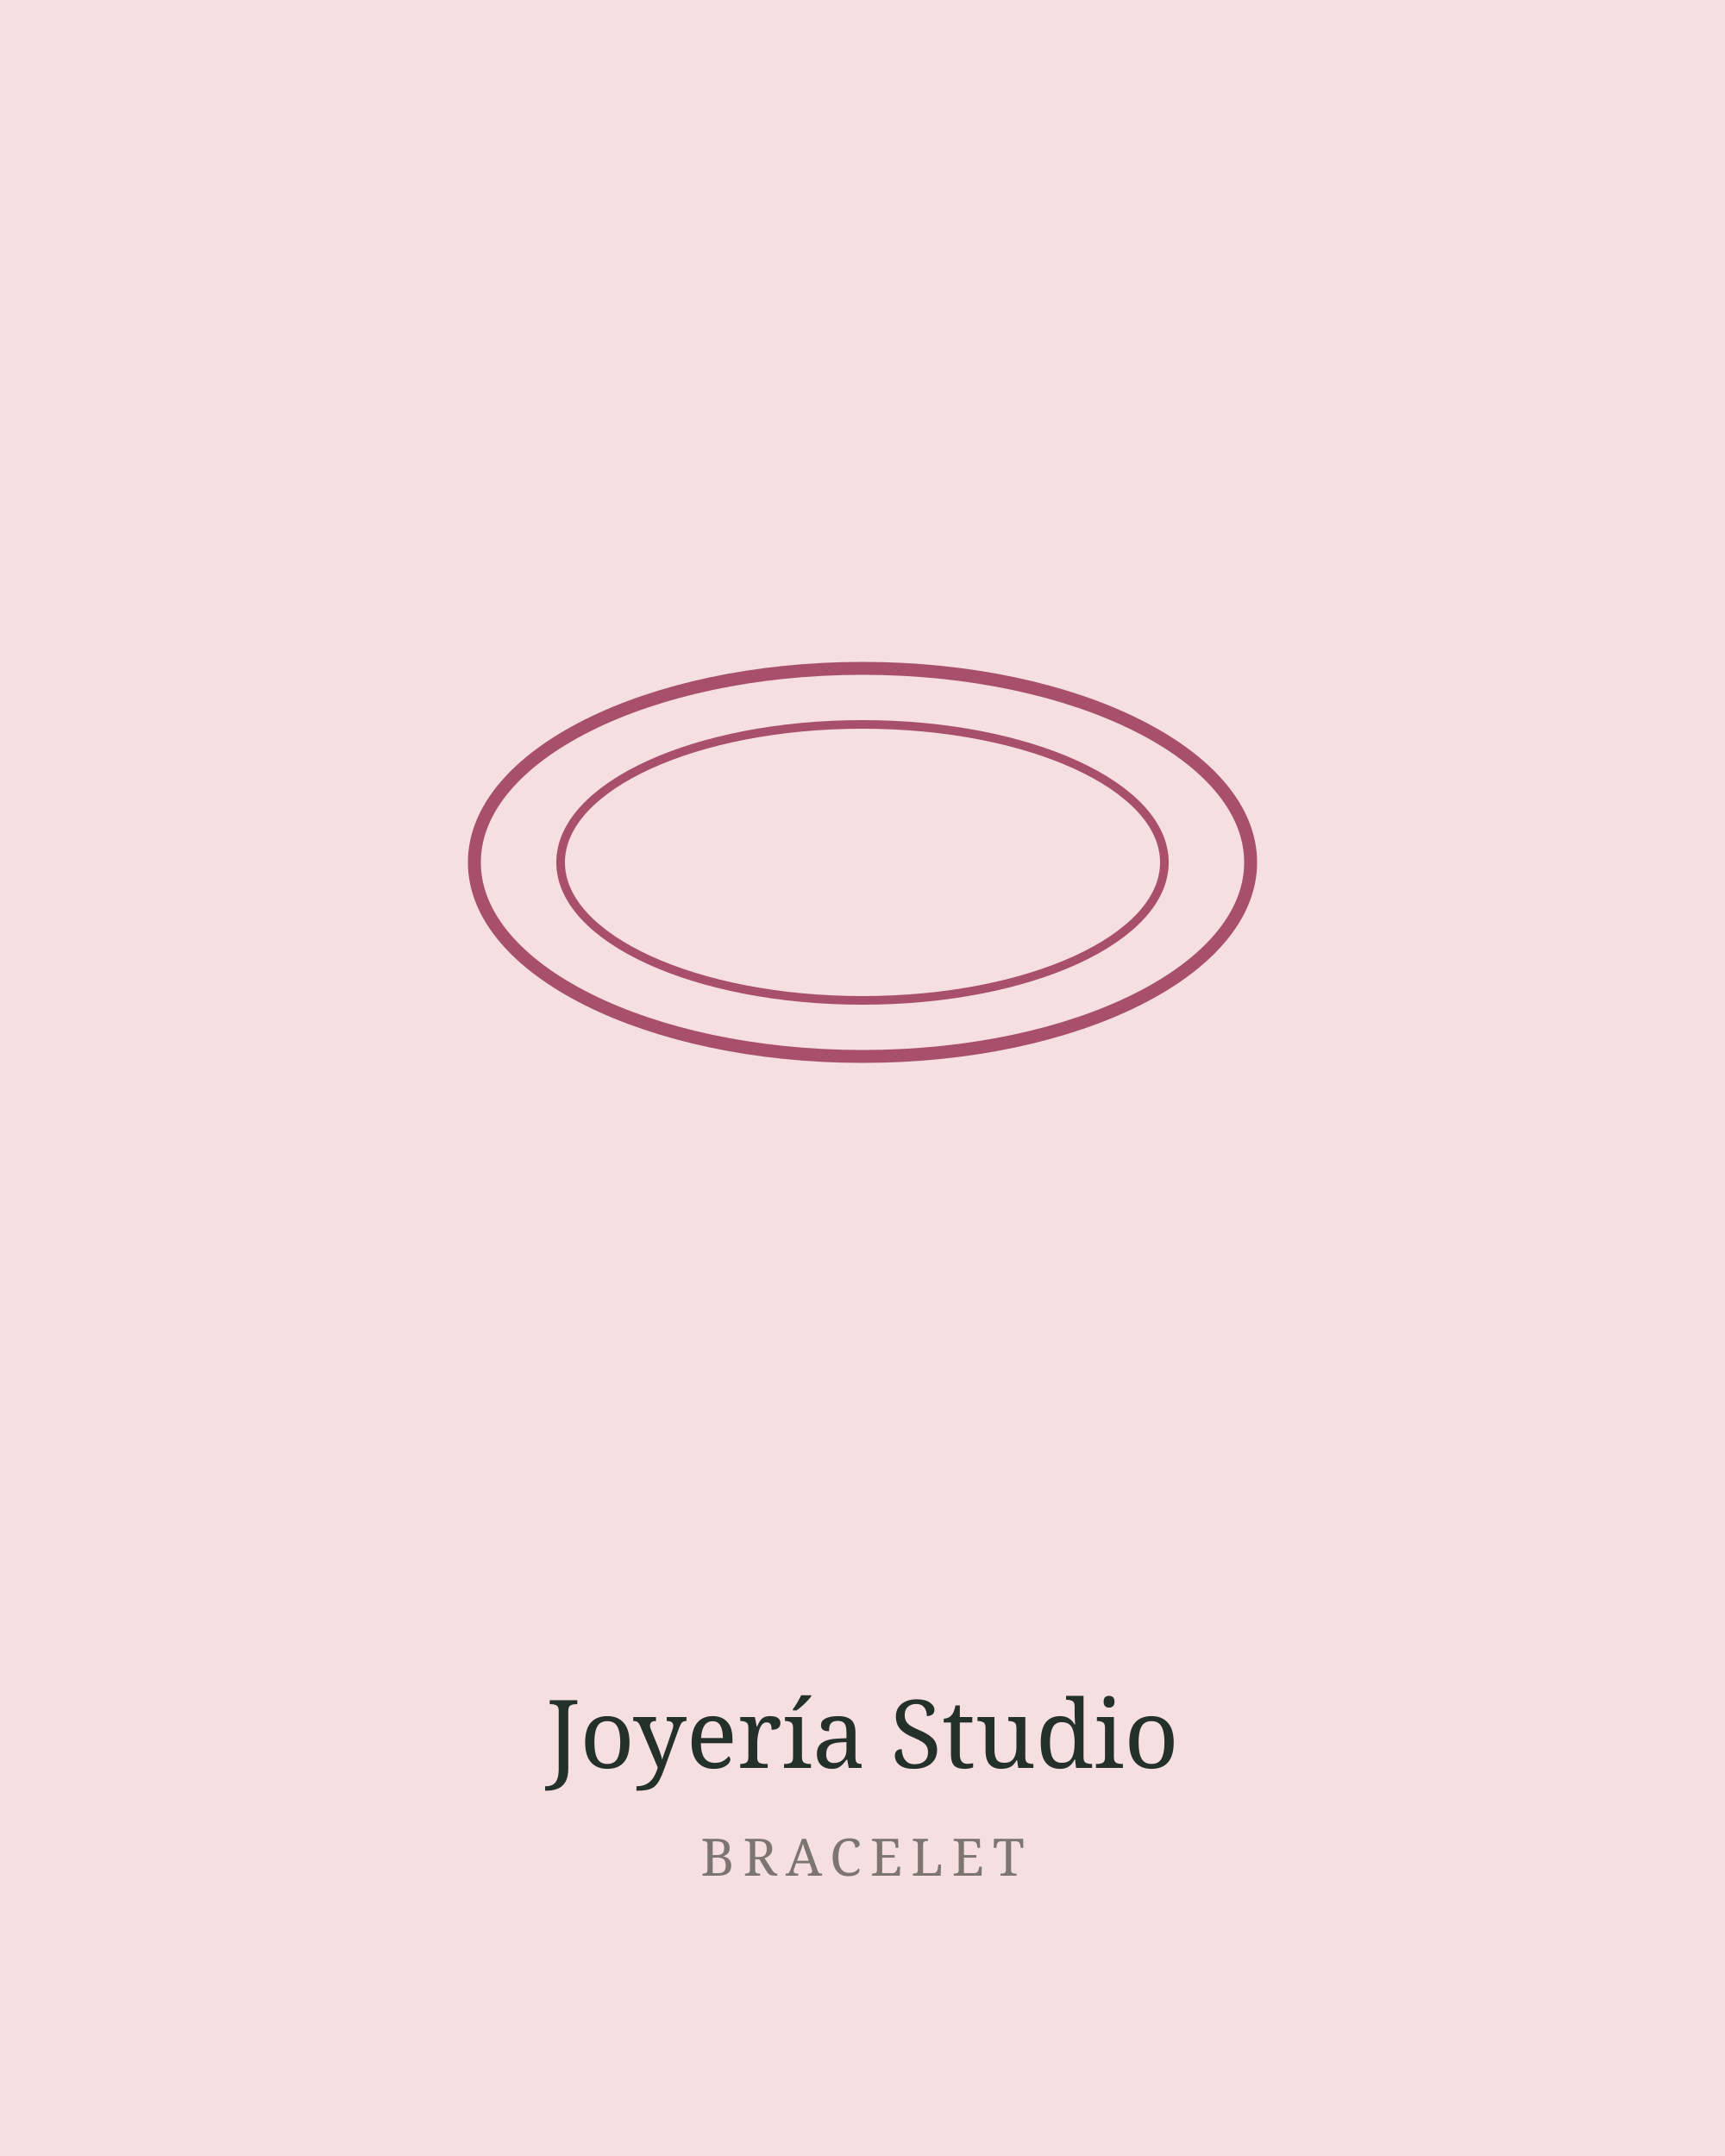
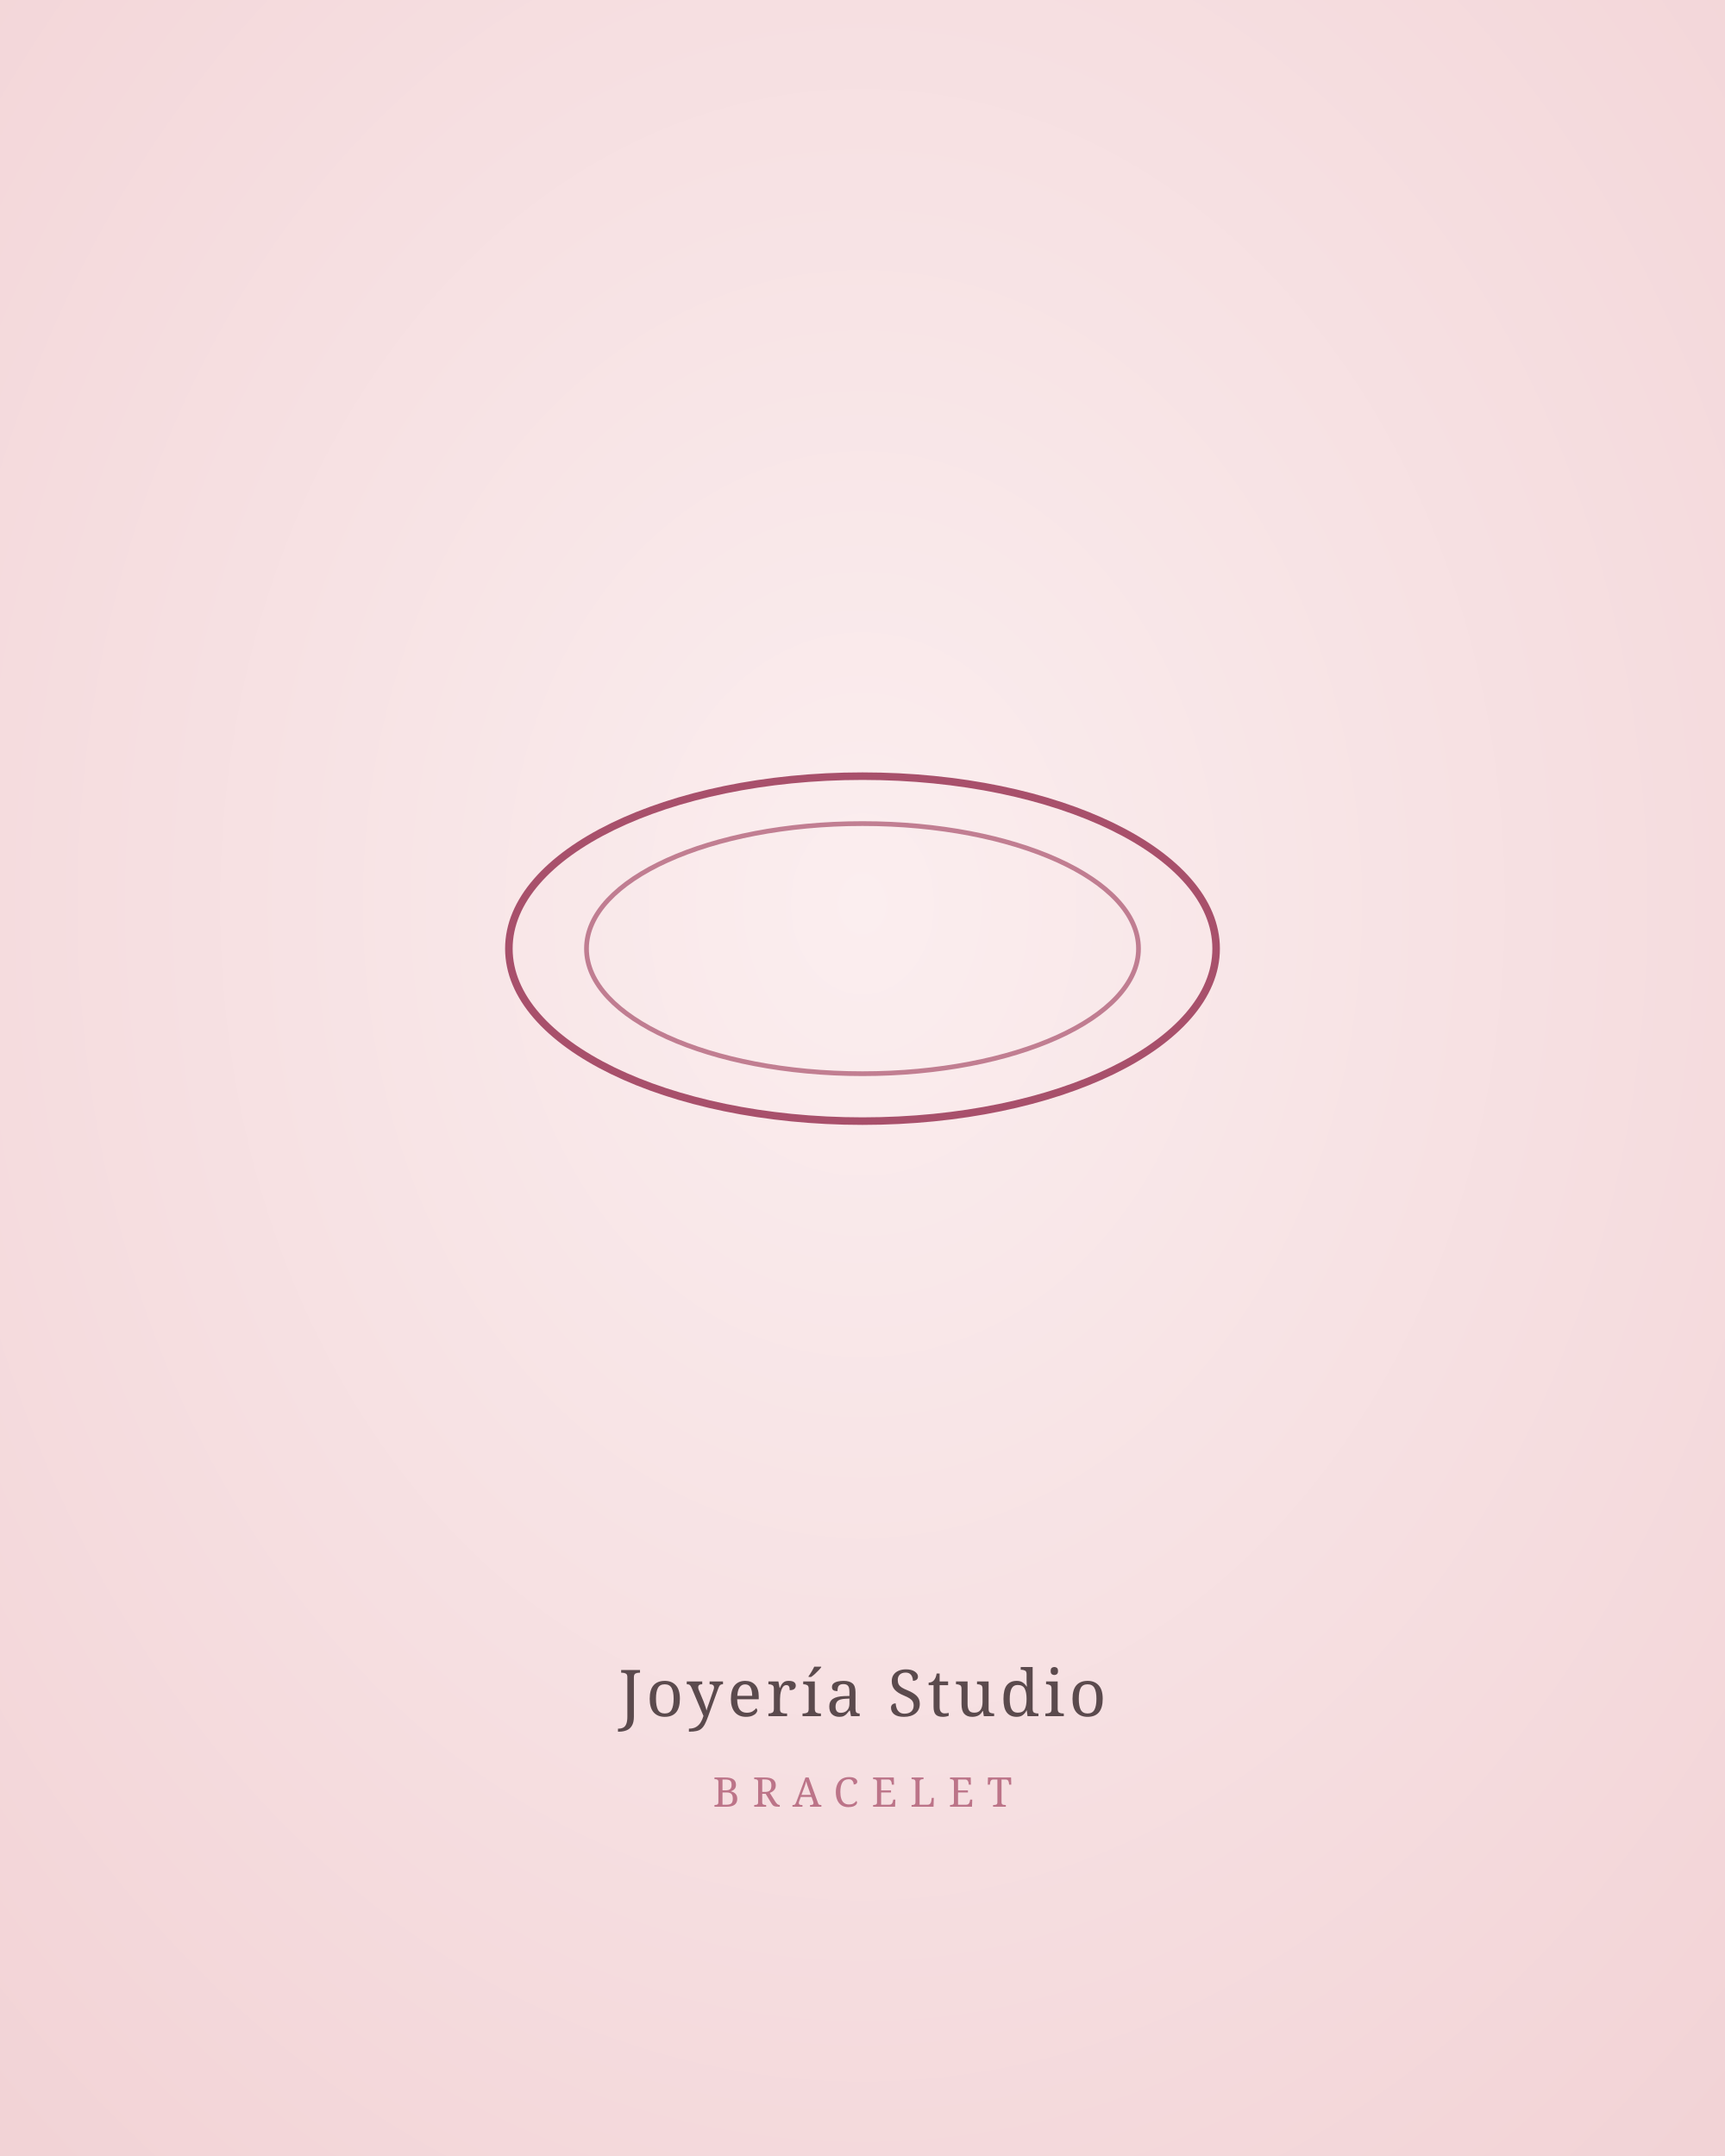
<svg xmlns="http://www.w3.org/2000/svg" width="400" height="500" viewBox="0 0 400 500">
-   <rect width="400" height="500" fill="#f6dfe0" />
-   <g stroke="#a8506b" stroke-width="3" fill="none">
-     <ellipse cx="200" cy="200" rx="90" ry="45" />
-     <ellipse cx="200" cy="200" rx="70" ry="32" stroke-width="2" />
+   <defs>
+     <radialGradient id="bg-bracelet" cx="50%" cy="42%" r="75%">
+       <stop offset="0%" stop-color="#fbeeef" />
+       <stop offset="100%" stop-color="#f2d3d6" />
+     </radialGradient>
+   </defs>
+   <rect width="400" height="500" fill="url(#bg-bracelet)" />
+   <g stroke="#a8506b" stroke-width="1.75" fill="none">
+     <ellipse cx="200" cy="220" rx="82" ry="40" />
+     <ellipse cx="200" cy="220" rx="64" ry="29" stroke-width="1.1" opacity="0.7" />
  </g>
-   <text x="200" y="410" text-anchor="middle" font-family="Georgia, serif" font-size="22" fill="#24302a">Joyería Studio</text>
-   <text x="200" y="435" text-anchor="middle" font-family="Georgia, serif" font-size="12" letter-spacing="2" fill="#7c7570">BRACELET</text>
+   <text x="200" y="398" text-anchor="middle" font-family="Georgia, serif" font-size="15" letter-spacing="1" fill="#5b4a4d">Joyería Studio</text>
+   <text x="200" y="419" text-anchor="middle" font-family="Georgia, serif" font-size="9.5" letter-spacing="3" fill="#a8506b" opacity="0.75">BRACELET</text>
</svg>
